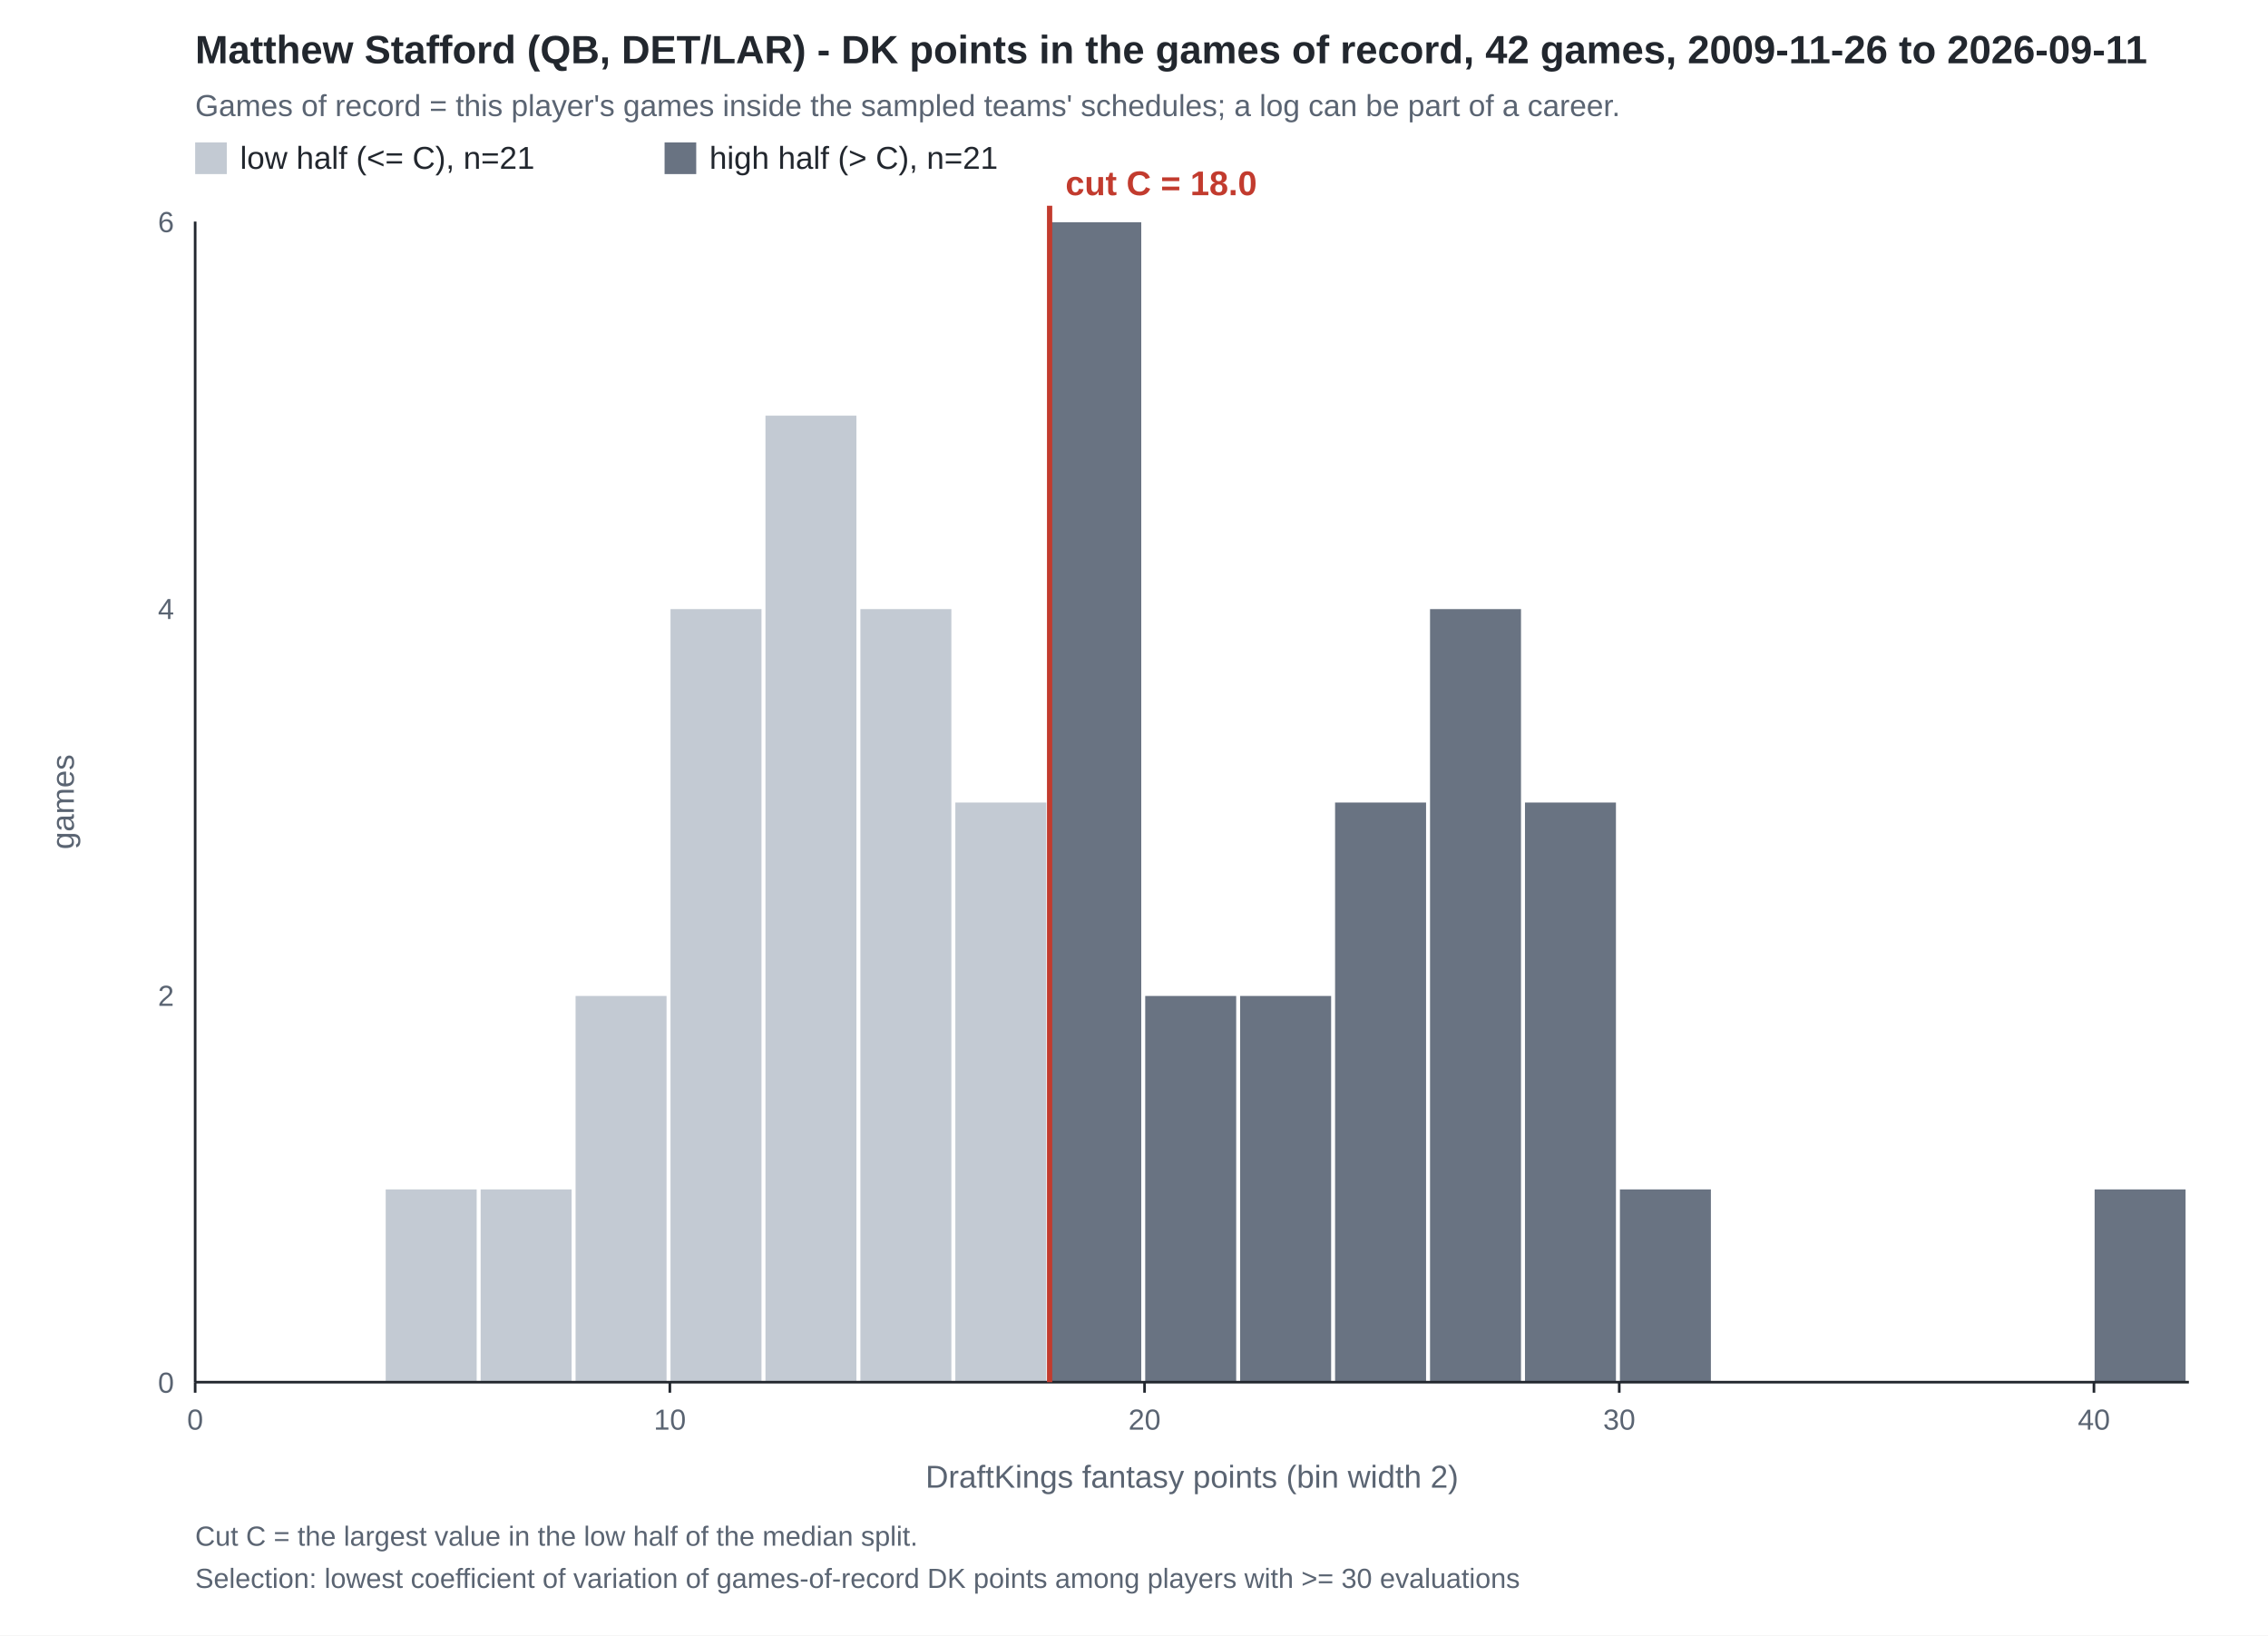
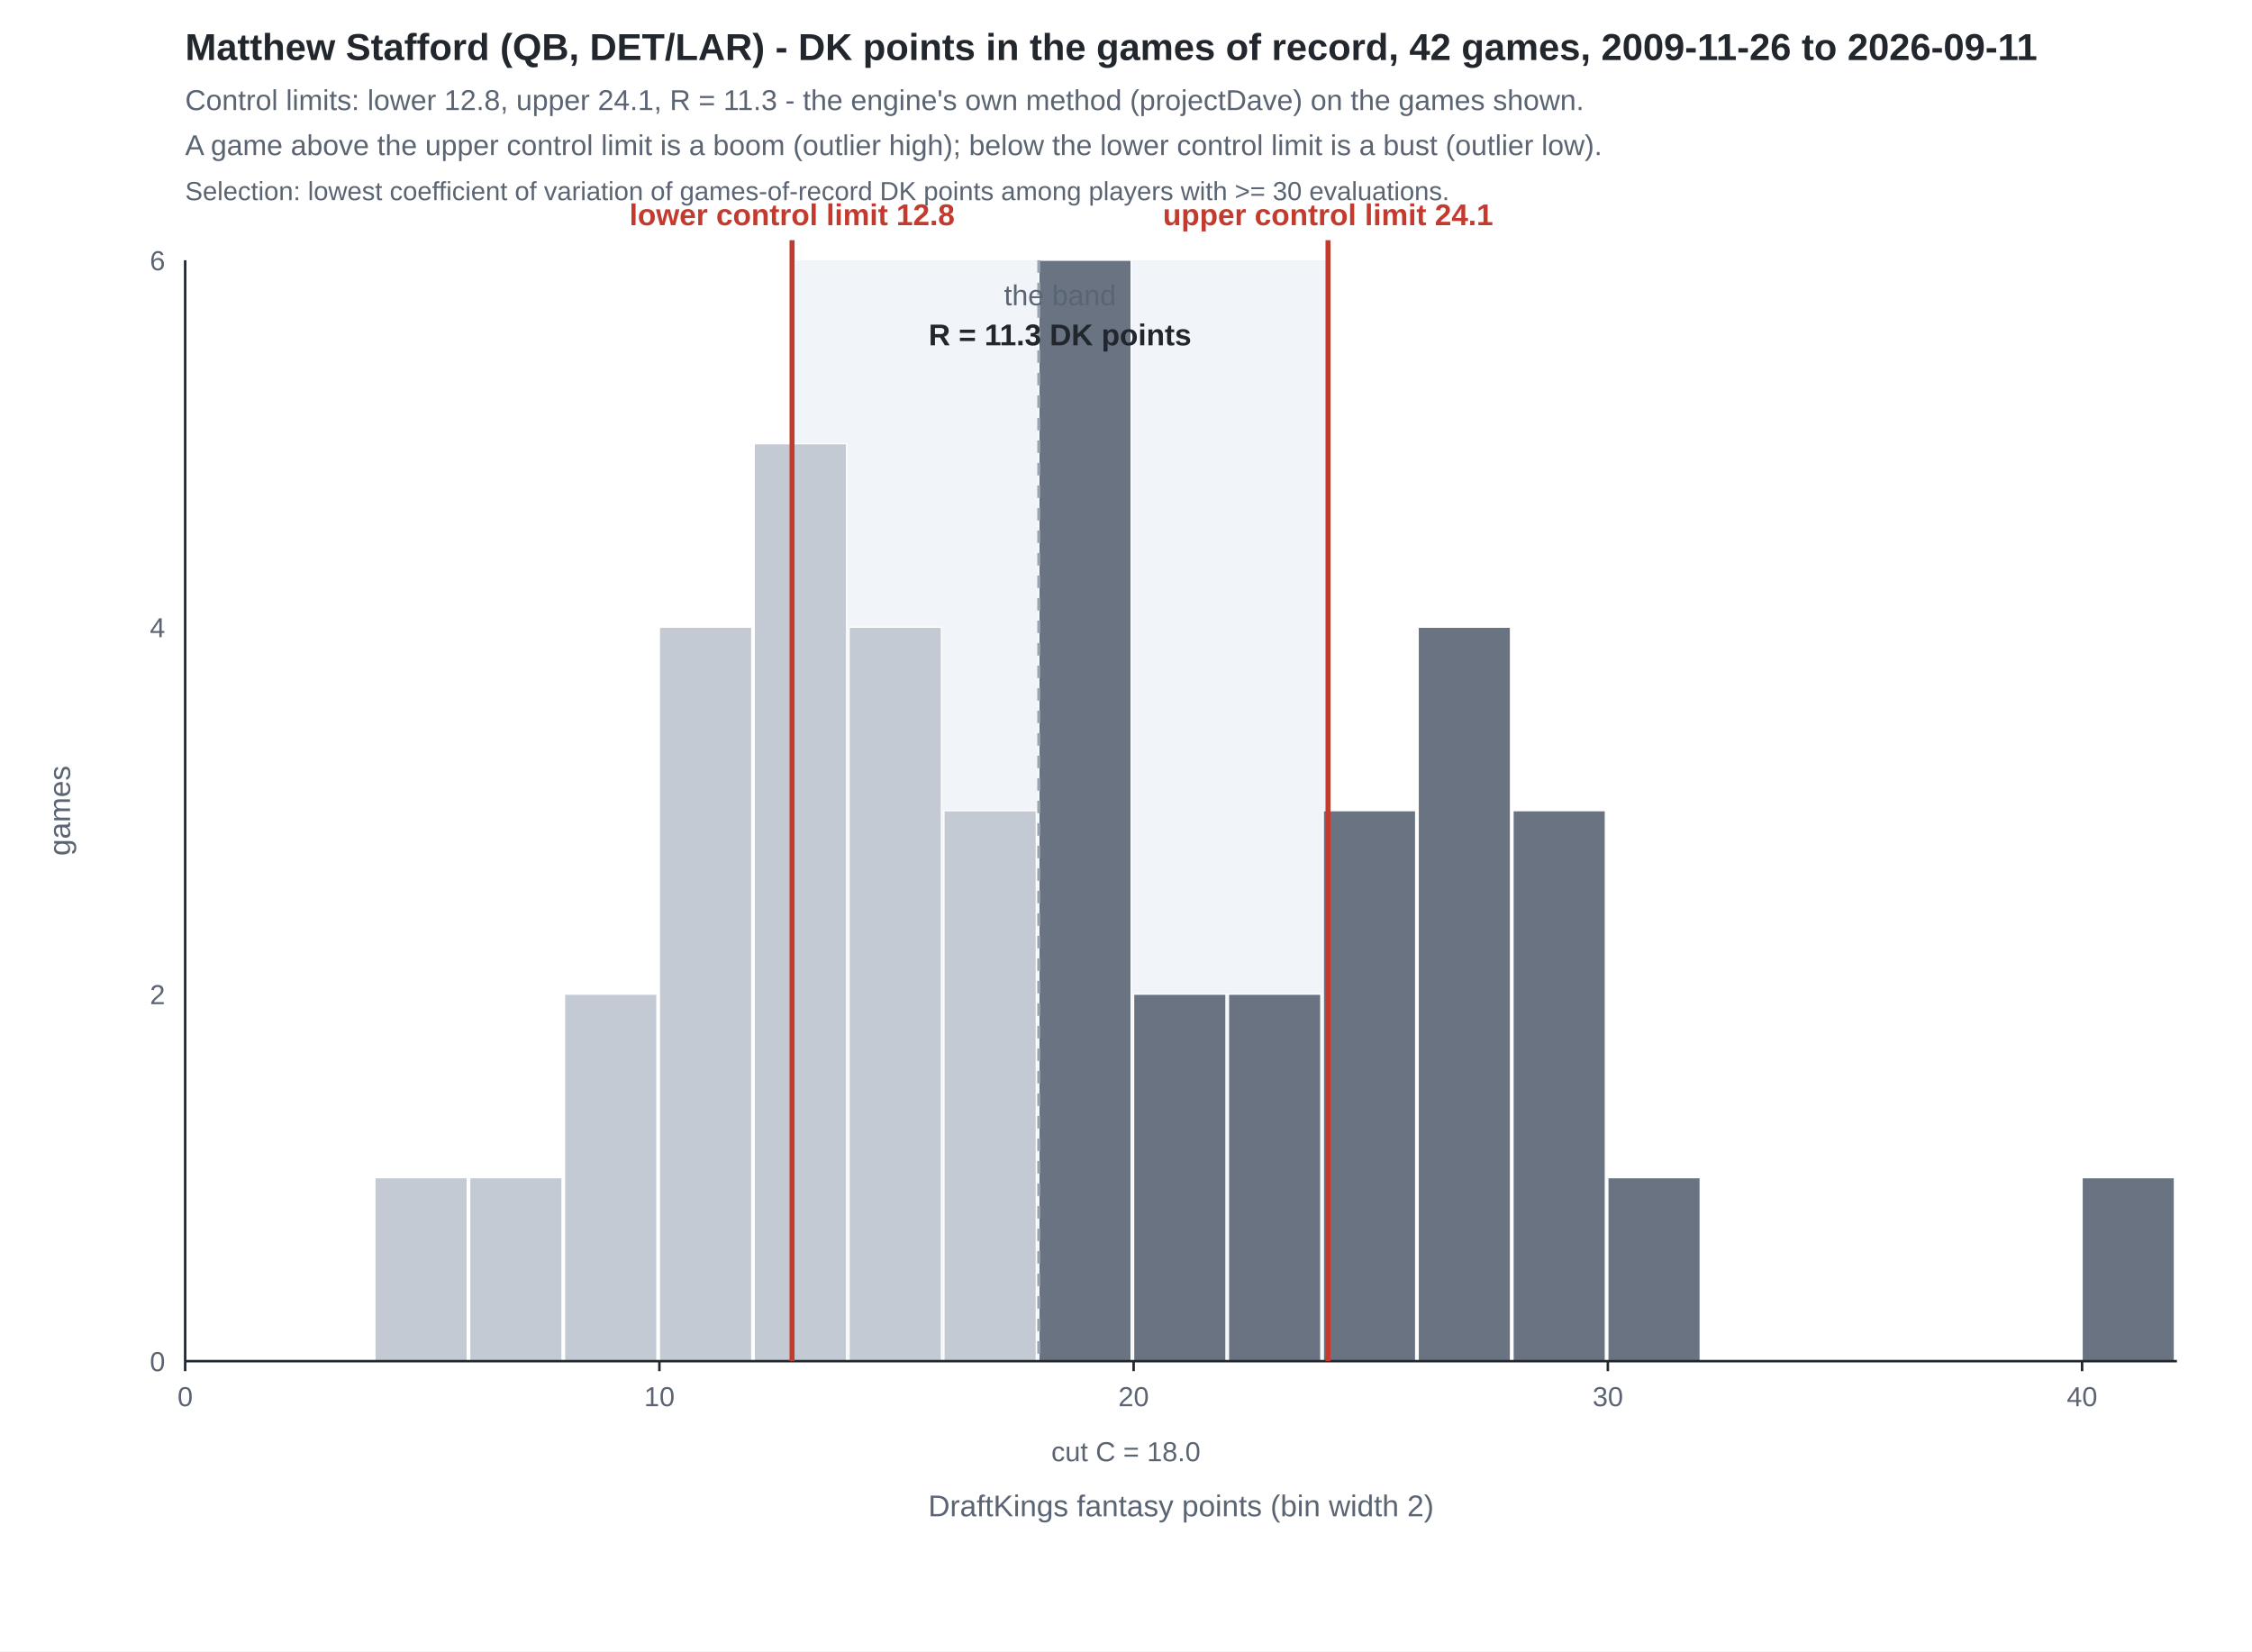
- <svg xmlns="http://www.w3.org/2000/svg" width="860" height="620" viewBox="0 0 860 620">
+ <svg xmlns="http://www.w3.org/2000/svg" width="900" height="660" viewBox="0 0 900 660">
  <rect width="100%" height="100%" fill="white" />
  <g font-family="Segoe UI, Arial, sans-serif">
-     <rect x="146" y="450.667" width="35" height="73.333" fill="#c3cad3" stroke="white" stroke-width="0.5" />
-     <rect x="182" y="450.667" width="35" height="73.333" fill="#c3cad3" stroke="white" stroke-width="0.5" />
-     <rect x="218" y="377.333" width="35" height="146.667" fill="#c3cad3" stroke="white" stroke-width="0.5" />
-     <rect x="254" y="230.667" width="35" height="293.333" fill="#c3cad3" stroke="white" stroke-width="0.5" />
-     <rect x="290" y="157.333" width="35" height="366.667" fill="#c3cad3" stroke="white" stroke-width="0.5" />
-     <rect x="326" y="230.667" width="35" height="293.333" fill="#c3cad3" stroke="white" stroke-width="0.5" />
-     <rect x="362" y="304" width="35" height="220" fill="#c3cad3" stroke="white" stroke-width="0.5" />
-     <rect x="398" y="84" width="35" height="440" fill="#697382" stroke="white" stroke-width="0.5" />
-     <rect x="434" y="377.333" width="35" height="146.667" fill="#697382" stroke="white" stroke-width="0.5" />
-     <rect x="470" y="377.333" width="35" height="146.667" fill="#697382" stroke="white" stroke-width="0.5" />
-     <rect x="506" y="304" width="35" height="220" fill="#697382" stroke="white" stroke-width="0.5" />
-     <rect x="542" y="230.667" width="35" height="293.333" fill="#697382" stroke="white" stroke-width="0.5" />
-     <rect x="578" y="304" width="35" height="220" fill="#697382" stroke="white" stroke-width="0.5" />
-     <rect x="614" y="450.667" width="35" height="73.333" fill="#697382" stroke="white" stroke-width="0.5" />
-     <rect x="794" y="450.667" width="35" height="73.333" fill="#697382" stroke="white" stroke-width="0.5" />
-     <line x1="74" y1="84" x2="74" y2="524" stroke="#22272e" stroke-width="1" />
-     <line x1="74" y1="524" x2="830" y2="524" stroke="#22272e" stroke-width="1" />
-     <line x1="74" y1="524" x2="74" y2="528" stroke="#22272e" stroke-width="1" />
-     <text x="74" y="542" font-size="11" fill="#5a6472" text-anchor="middle">0</text>
-     <line x1="254" y1="524" x2="254" y2="528" stroke="#22272e" stroke-width="1" />
-     <text x="254" y="542" font-size="11" fill="#5a6472" text-anchor="middle">10</text>
-     <line x1="434" y1="524" x2="434" y2="528" stroke="#22272e" stroke-width="1" />
-     <text x="434" y="542" font-size="11" fill="#5a6472" text-anchor="middle">20</text>
-     <line x1="614" y1="524" x2="614" y2="528" stroke="#22272e" stroke-width="1" />
-     <text x="614" y="542" font-size="11" fill="#5a6472" text-anchor="middle">30</text>
-     <line x1="794" y1="524" x2="794" y2="528" stroke="#22272e" stroke-width="1" />
-     <text x="794" y="542" font-size="11" fill="#5a6472" text-anchor="middle">40</text>
-     <text x="66" y="528" font-size="11" fill="#5a6472" text-anchor="end">0</text>
-     <text x="66" y="381.333" font-size="11" fill="#5a6472" text-anchor="end">2</text>
-     <text x="66" y="234.667" font-size="11" fill="#5a6472" text-anchor="end">4</text>
-     <text x="66" y="88" font-size="11" fill="#5a6472" text-anchor="end">6</text>
-     <text x="452" y="564" font-size="12" fill="#5a6472" text-anchor="middle">DraftKings fantasy points (bin width 2)</text>
-     <text x="28" y="304" font-size="12" fill="#5a6472" text-anchor="middle" transform="rotate(-90 28 304)">games</text>
-     <line x1="398" y1="78" x2="398" y2="524" stroke="#c23b2e" stroke-width="2" />
-     <text x="404" y="74" font-size="13" fill="#c23b2e" text-anchor="start" font-weight="600">cut C = 18.0</text>
-     <rect x="74" y="54" width="12" height="12" fill="#c3cad3" />
-     <text x="91" y="64" font-size="12" fill="#22272e">low half (&lt;= C), n=21</text>
-     <rect x="252" y="54" width="12" height="12" fill="#697382" />
-     <text x="269" y="64" font-size="12" fill="#22272e">high half (&gt; C), n=21</text>
+     <rect x="316.536" y="104" width="214.197" height="440" fill="#f1f4f8" />
+     <rect x="149.81" y="470.667" width="36.905" height="73.333" fill="#c3cad3" stroke="white" stroke-width="0.5" />
+     <rect x="187.714" y="470.667" width="36.905" height="73.333" fill="#c3cad3" stroke="white" stroke-width="0.5" />
+     <rect x="225.619" y="397.333" width="36.905" height="146.667" fill="#c3cad3" stroke="white" stroke-width="0.5" />
+     <rect x="263.524" y="250.667" width="36.905" height="293.333" fill="#c3cad3" stroke="white" stroke-width="0.5" />
+     <rect x="301.429" y="177.333" width="36.905" height="366.667" fill="#c3cad3" stroke="white" stroke-width="0.5" />
+     <rect x="339.333" y="250.667" width="36.905" height="293.333" fill="#c3cad3" stroke="white" stroke-width="0.5" />
+     <rect x="377.238" y="324" width="36.905" height="220" fill="#c3cad3" stroke="white" stroke-width="0.5" />
+     <rect x="415.143" y="104" width="36.905" height="440" fill="#697382" stroke="white" stroke-width="0.5" />
+     <rect x="453.048" y="397.333" width="36.905" height="146.667" fill="#697382" stroke="white" stroke-width="0.5" />
+     <rect x="490.952" y="397.333" width="36.905" height="146.667" fill="#697382" stroke="white" stroke-width="0.5" />
+     <rect x="528.857" y="324" width="36.905" height="220" fill="#697382" stroke="white" stroke-width="0.5" />
+     <rect x="566.762" y="250.667" width="36.905" height="293.333" fill="#697382" stroke="white" stroke-width="0.5" />
+     <rect x="604.667" y="324" width="36.905" height="220" fill="#697382" stroke="white" stroke-width="0.5" />
+     <rect x="642.571" y="470.667" width="36.905" height="73.333" fill="#697382" stroke="white" stroke-width="0.5" />
+     <rect x="832.095" y="470.667" width="36.905" height="73.333" fill="#697382" stroke="white" stroke-width="0.5" />
+     <line x1="74" y1="104" x2="74" y2="544" stroke="#22272e" stroke-width="1" />
+     <line x1="74" y1="544" x2="870" y2="544" stroke="#22272e" stroke-width="1" />
+     <line x1="74" y1="544" x2="74" y2="548" stroke="#22272e" stroke-width="1" />
+     <text x="74" y="562" font-size="11" fill="#5a6472" text-anchor="middle">0</text>
+     <line x1="263.524" y1="544" x2="263.524" y2="548" stroke="#22272e" stroke-width="1" />
+     <text x="263.524" y="562" font-size="11" fill="#5a6472" text-anchor="middle">10</text>
+     <line x1="453.048" y1="544" x2="453.048" y2="548" stroke="#22272e" stroke-width="1" />
+     <text x="453.048" y="562" font-size="11" fill="#5a6472" text-anchor="middle">20</text>
+     <line x1="642.571" y1="544" x2="642.571" y2="548" stroke="#22272e" stroke-width="1" />
+     <text x="642.571" y="562" font-size="11" fill="#5a6472" text-anchor="middle">30</text>
+     <line x1="832.095" y1="544" x2="832.095" y2="548" stroke="#22272e" stroke-width="1" />
+     <text x="832.095" y="562" font-size="11" fill="#5a6472" text-anchor="middle">40</text>
+     <text x="66" y="548" font-size="11" fill="#5a6472" text-anchor="end">0</text>
+     <text x="66" y="401.333" font-size="11" fill="#5a6472" text-anchor="end">2</text>
+     <text x="66" y="254.667" font-size="11" fill="#5a6472" text-anchor="end">4</text>
+     <text x="66" y="108" font-size="11" fill="#5a6472" text-anchor="end">6</text>
+     <line x1="415.143" y1="104" x2="415.143" y2="544" stroke="#9aa5b1" stroke-width="1.2" stroke-dasharray="5 4" />
+     <text x="420.143" y="584" font-size="11" fill="#5a6472" text-anchor="start">cut C = 18.0</text>
+     <line x1="316.536" y1="96" x2="316.536" y2="544" stroke="#c23b2e" stroke-width="2" />
+     <line x1="530.733" y1="96" x2="530.733" y2="544" stroke="#c23b2e" stroke-width="2" />
+     <text x="316.536" y="90" font-size="12" fill="#c23b2e" text-anchor="middle" font-weight="600">lower control limit 12.8</text>
+     <text x="530.733" y="90" font-size="12" fill="#c23b2e" text-anchor="middle" font-weight="600">upper control limit 24.1</text>
+     <text x="423.635" y="122" font-size="11.5" fill="#5a6472" text-anchor="middle">the band</text>
+     <text x="423.635" y="138" font-size="12" fill="#22272e" text-anchor="middle" font-weight="700">R = 11.3 DK points</text>
+     <text x="472" y="606" font-size="12" fill="#5a6472" text-anchor="middle">DraftKings fantasy points (bin width 2)</text>
+     <text x="28" y="324" font-size="12" fill="#5a6472" text-anchor="middle" transform="rotate(-90 28 324)">games</text>
    <text x="74" y="24" font-size="15" fill="#22272e" text-anchor="start" font-weight="700">Matthew Stafford (QB, DET/LAR) - DK points in the games of record, 42 games, 2009-11-26 to 2026-09-11</text>
-     <text x="74" y="44" font-size="11.5" fill="#5a6472">Games of record = this player's games inside the sampled teams' schedules; a log can be part of a career.</text>
-     <text x="74" y="586" font-size="10.5" fill="#5a6472">Cut C = the largest value in the low half of the median split.</text>
-     <text x="74" y="602" font-size="10.5" fill="#5a6472">Selection: lowest coefficient of variation of games-of-record DK points among players with &gt;= 30 evaluations</text>
+     <text x="74" y="44" font-size="11.5" fill="#5a6472">Control limits: lower 12.8, upper 24.1, R = 11.3 - the engine's own method (projectDave) on the games shown.</text>
+     <text x="74" y="62" font-size="11.5" fill="#5a6472">A game above the upper control limit is a boom (outlier high); below the lower control limit is a bust (outlier low).</text>
+     <text x="74" y="80" font-size="10.5" fill="#5a6472">Selection: lowest coefficient of variation of games-of-record DK points among players with &gt;= 30 evaluations.</text>
  </g>
</svg>
